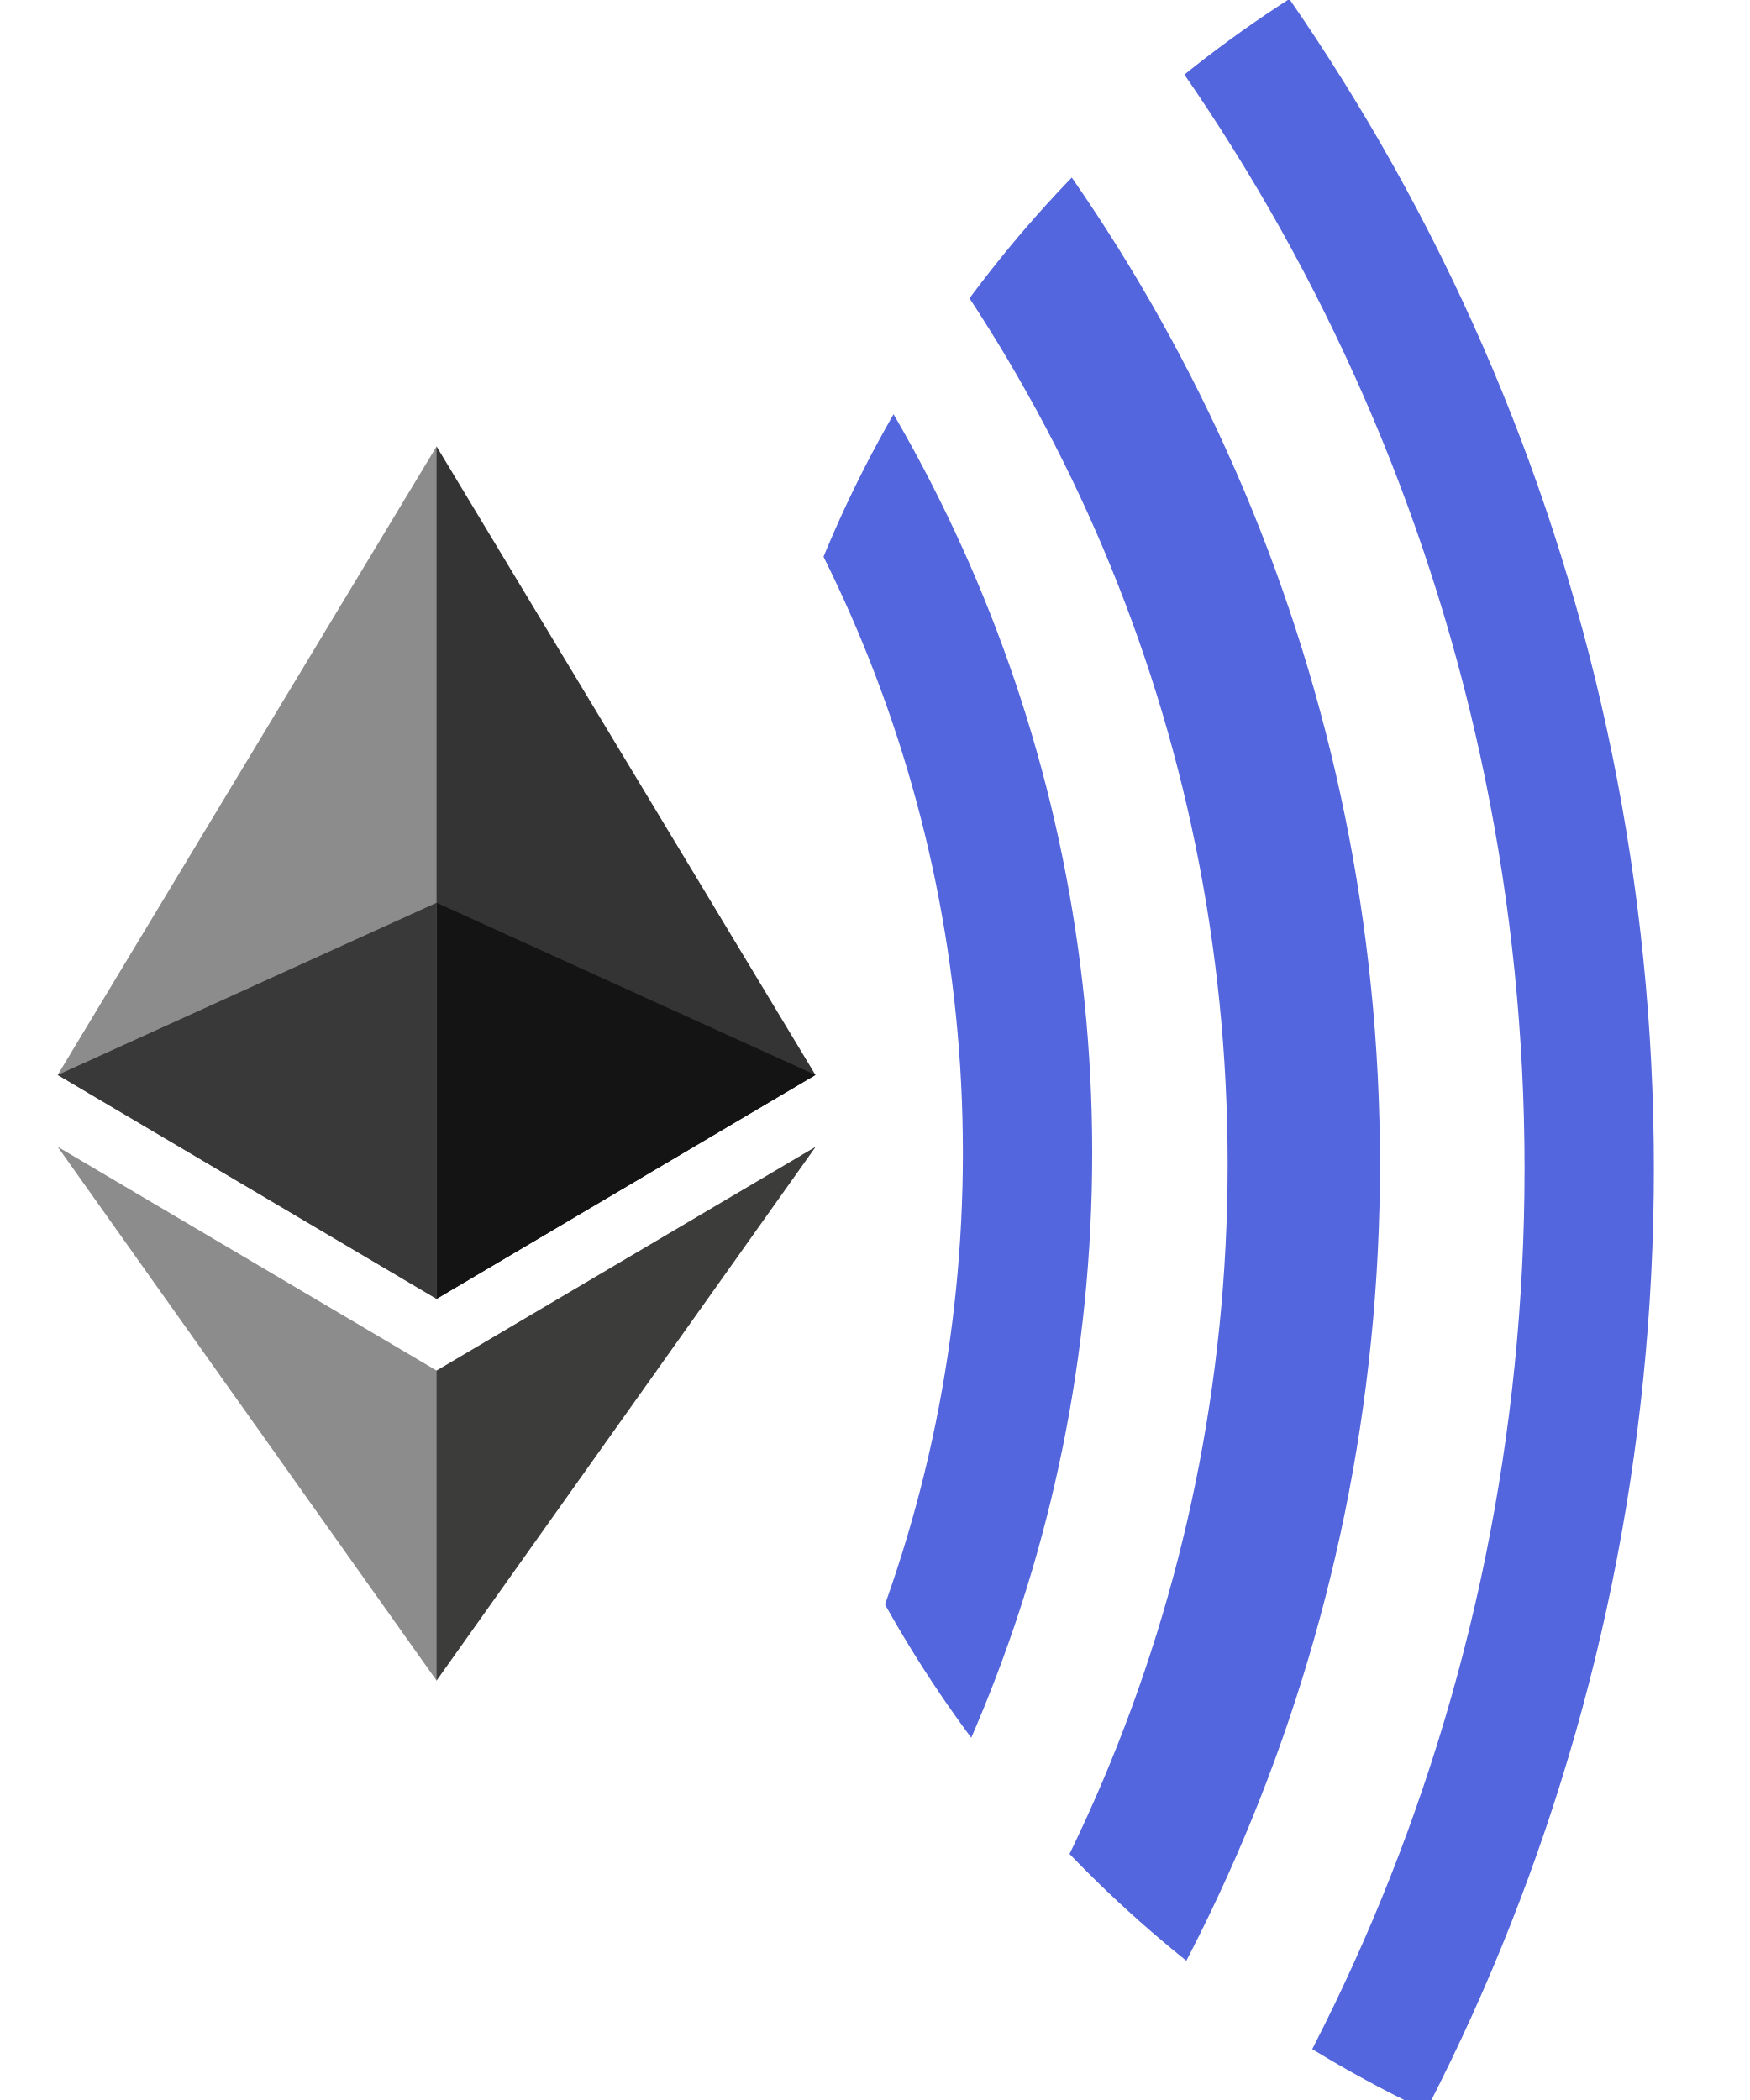
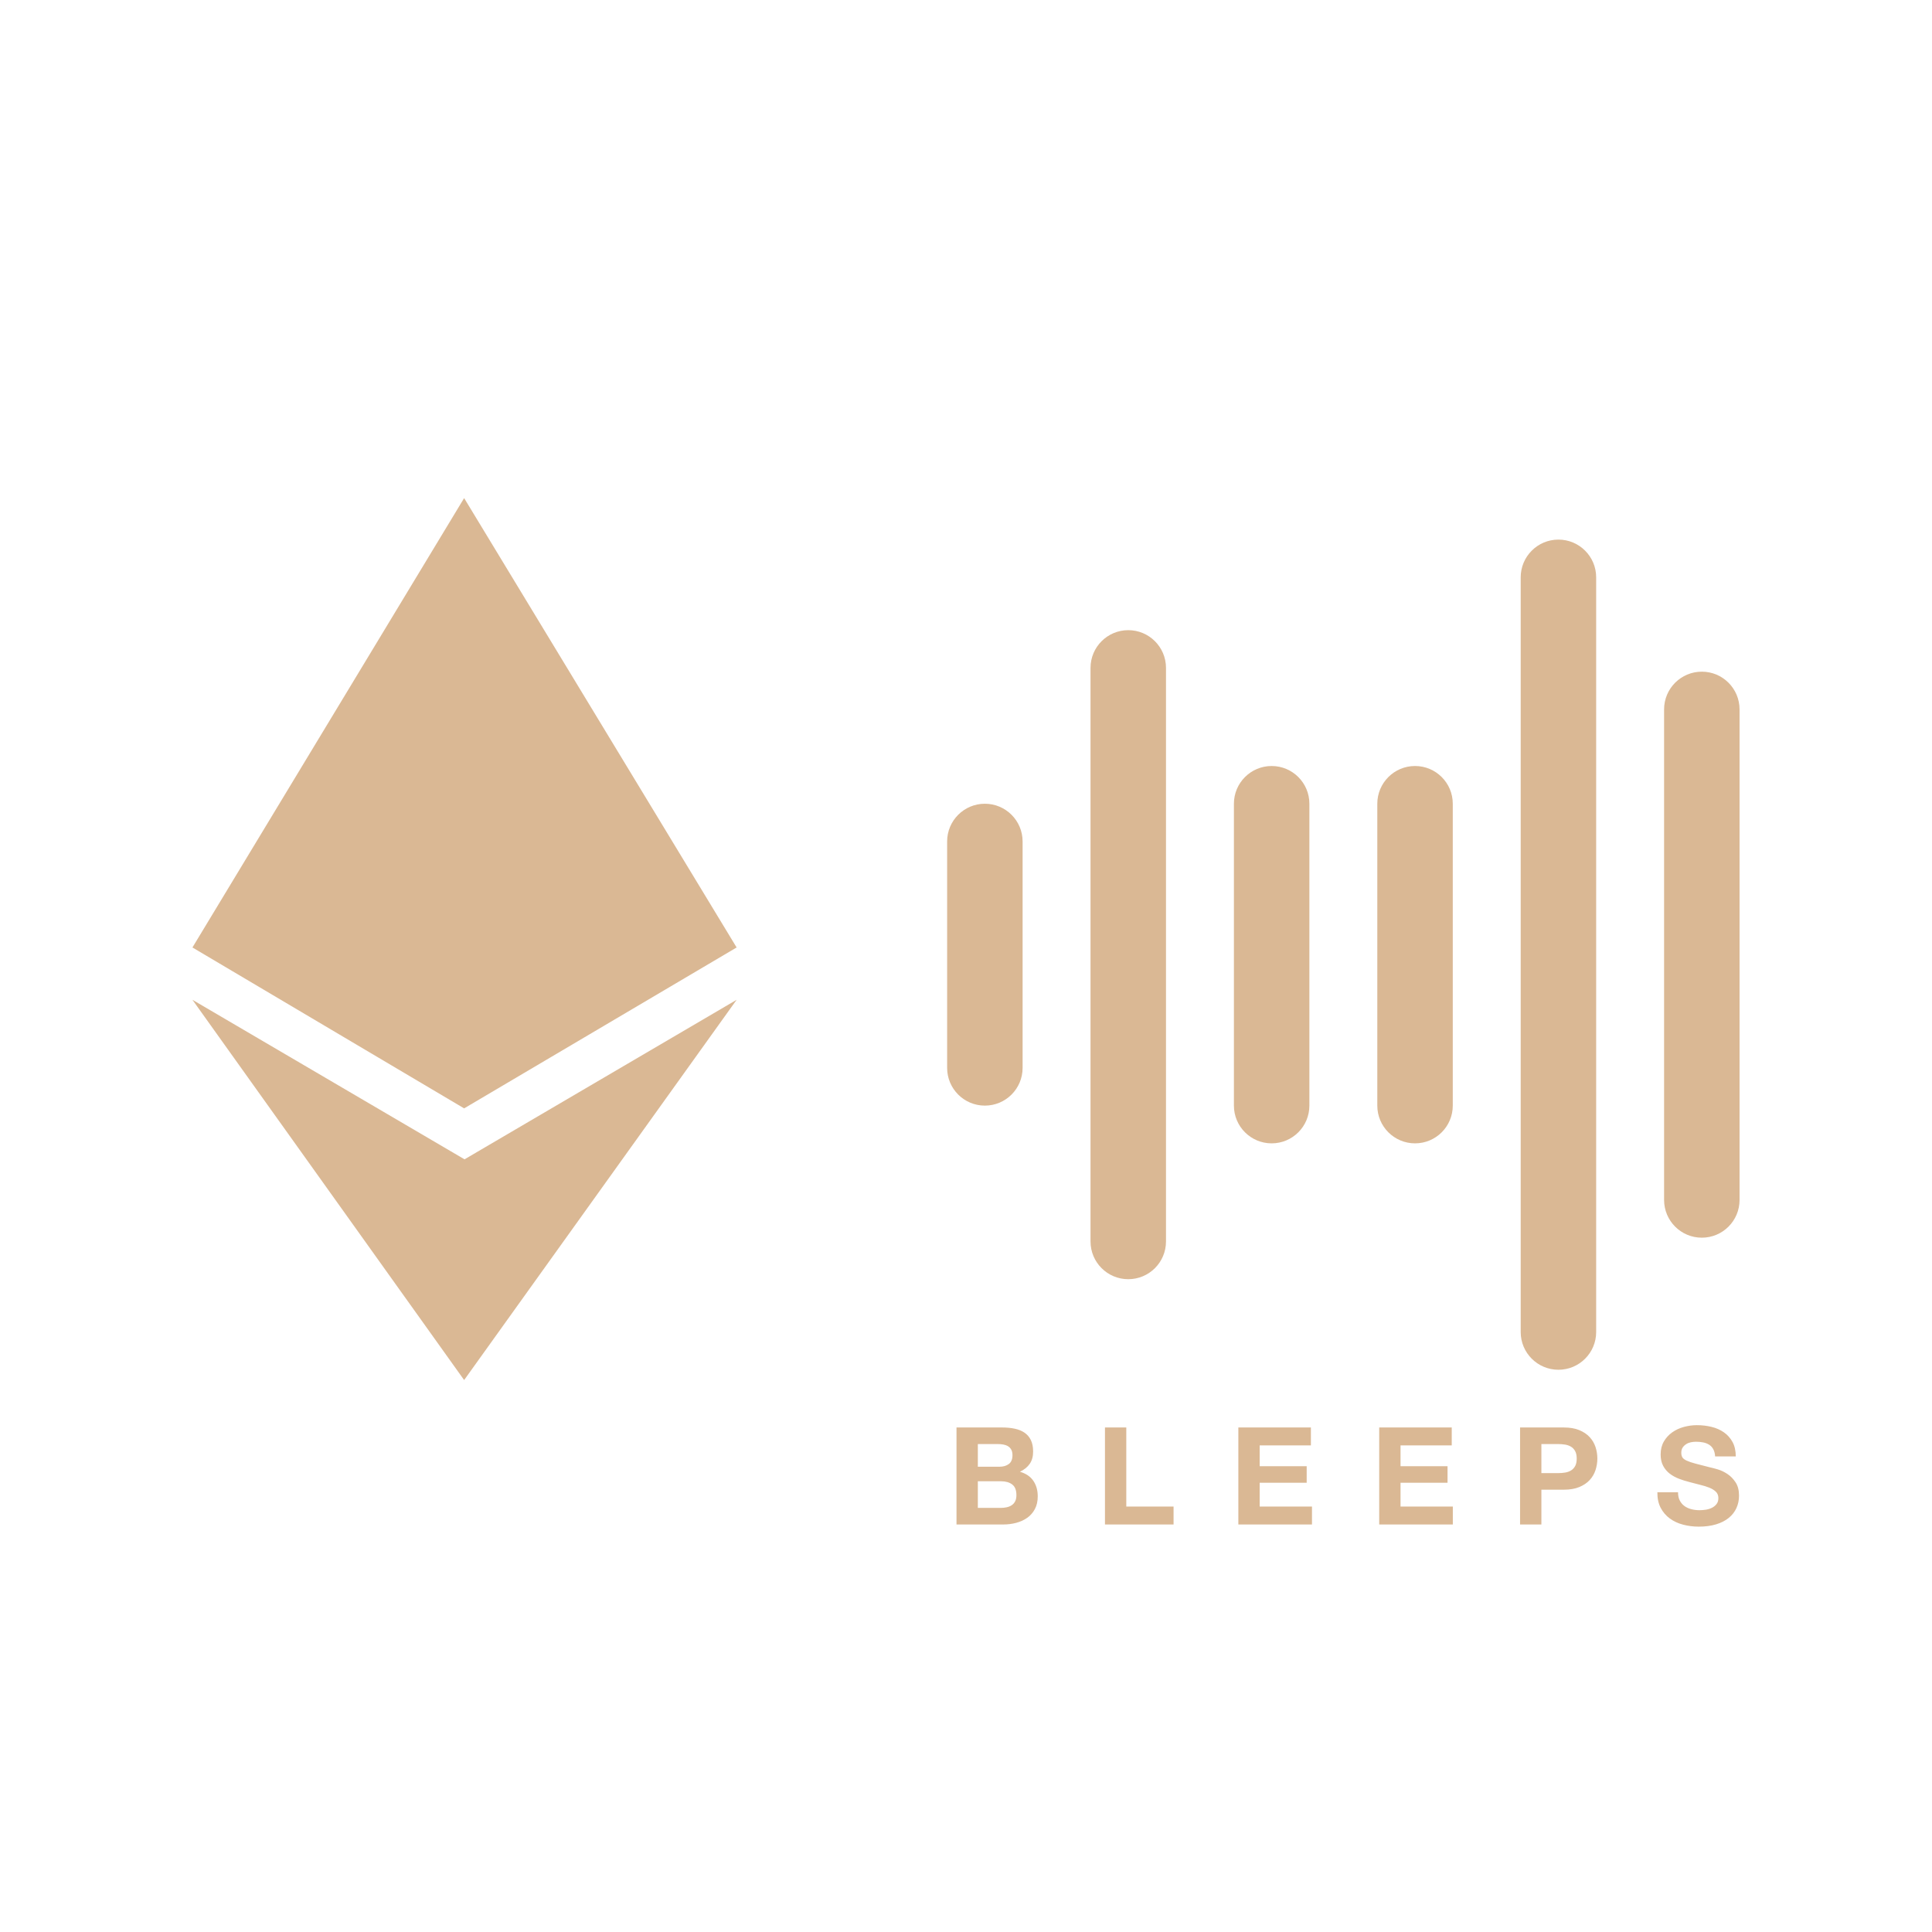
- <svg xmlns="http://www.w3.org/2000/svg" width="86.761mm" height="104.163mm" viewBox="0 0 86.761 104.163" version="1.1" id="svg2485">
-   <defs id="defs2479">
-     <clipPath clipPathUnits="userSpaceOnUse" id="clipPath2352-0">
-       <circle style="fill:none;stroke:#5466dd;stroke-width:20.838;stroke-opacity:1" id="circle2354-9" r="226.646" cy="-298.785" cx="-297.312" />
-     </clipPath>
-   </defs>
-   <g id="layer1" transform="translate(-40.7134,-109.8225)">
-     <rect style="fill:none;fill-opacity:1;stroke:none;stroke-width:5.541" id="rect3091" width="80.761" height="103.963" x="43.713" y="109.922" />
-     <g id="g1563-5" transform="matrix(0.1468376,0,0,0.1468376,43.57454,131.9645)">
-       <polygon fill="#343434" points="125.166,9.5 125.166,285.168 127.961,287.958 255.923,212.32 127.961,0 " id="polygon1551-6" />
-       <polygon fill="#8c8c8c" points="0,212.32 127.962,287.959 127.962,154.158 127.962,0 " id="polygon1553-2" />
-       <polygon fill="#3c3c3b" points="126.386,314.107 126.386,412.306 127.961,416.907 255.999,236.587 127.961,312.187 " id="polygon1555-9" />
-       <polygon fill="#8c8c8c" points="127.962,416.905 127.962,312.185 0,236.585 " id="polygon1557-1" />
-       <polygon fill="#141414" points="127.961,287.958 255.921,212.321 127.961,154.159 " id="polygon1559-2" />
-       <polygon fill="#393939" points="0.001,212.321 127.961,287.958 127.961,154.159 " id="polygon1561-7" />
-     </g>
-     <g id="g2298-3" transform="matrix(0.2645833,0,0,0.2645833,215.6883,239.3154)" clip-path="url(#clipPath2352-0)">
-       <circle style="fill:none;stroke:#5466dd;stroke-width:24.238;stroke-opacity:1" id="path2134-6-6" r="263.63" cy="-273.304" cx="-732.349" />
-       <circle style="fill:none;stroke:#5466dd;stroke-width:28.554;stroke-opacity:1" id="path2134-3-7-0" r="310.569" cy="-271.177" cx="-727.507" />
-       <circle style="fill:none;stroke:#5466dd;stroke-width:24.238;stroke-opacity:1" id="path2293-6" r="373.658" cy="-270.348" cx="-737.097" />
+ <svg xmlns="http://www.w3.org/2000/svg" width="512px" height="512px" viewBox="0 0 512 512" version="1.1">
+   <g id="Symbols" stroke="none" stroke-width="1" fill="none" fill-rule="evenodd">
+     <g id="Bleeps/Logo" fill="#DAB894">
+       <path d="M265.94,404 C267.092,404 268.214,403.856 269.306,403.568 C270.398,403.28 271.37,402.836 272.222,402.236 C273.074,401.636 273.752,400.862 274.256,399.914 C274.76,398.966 275.012,397.844 275.012,396.548 C275.012,394.94 274.622,393.566 273.842,392.426 C273.062,391.286 271.88,390.488 270.296,390.032 C271.448,389.48 272.318,388.772 272.906,387.908 C273.494,387.044 273.788,385.964 273.788,384.668 C273.788,383.468 273.59,382.46 273.194,381.644 C272.798,380.828 272.24,380.174 271.52,379.682 C270.8,379.19 269.936,378.836 268.928,378.62 C267.92,378.404 266.804,378.296 265.58,378.296 L253.484,378.296 L253.484,404 L265.94,404 Z M264.86,388.7 L259.136,388.7 L259.136,382.688 L264.428,382.688 C264.932,382.688 265.418,382.73 265.886,382.814 C266.354,382.898 266.768,383.048 267.128,383.264 C267.488,383.48 267.776,383.78 267.992,384.164 C268.208,384.548 268.316,385.04 268.316,385.64 C268.316,386.72 267.992,387.5 267.344,387.98 C266.696,388.46 265.868,388.7 264.86,388.7 Z M265.184,399.608 L259.136,399.608 L259.136,392.552 L265.292,392.552 C266.516,392.552 267.5,392.834 268.244,393.398 C268.988,393.962 269.36,394.904 269.36,396.224 C269.36,396.896 269.246,397.448 269.018,397.88 C268.79,398.312 268.484,398.654 268.1,398.906 C267.716,399.158 267.272,399.338 266.768,399.446 C266.264,399.554 265.736,399.608 265.184,399.608 Z M311.008,404 L311.008,399.248 L298.48,399.248 L298.48,378.296 L292.828,378.296 L292.828,404 L311.008,404 Z M347.688,404 L347.688,399.248 L333.828,399.248 L333.828,392.948 L346.284,392.948 L346.284,388.556 L333.828,388.556 L333.828,383.048 L347.4,383.048 L347.4,378.296 L328.176,378.296 L328.176,404 L347.688,404 Z M385.016,404 L385.016,399.248 L371.156,399.248 L371.156,392.948 L383.612,392.948 L383.612,388.556 L371.156,388.556 L371.156,383.048 L384.728,383.048 L384.728,378.296 L365.504,378.296 L365.504,404 L385.016,404 Z M408.484,404 L408.484,394.784 L414.424,394.784 C416.032,394.784 417.4,394.55 418.528,394.082 C419.656,393.614 420.574,392.996 421.282,392.228 C421.99,391.46 422.506,390.578 422.83,389.582 C423.154,388.586 423.316,387.572 423.316,386.54 C423.316,385.484 423.154,384.464 422.83,383.48 C422.506,382.496 421.99,381.62 421.282,380.852 C420.574,380.084 419.656,379.466 418.528,378.998 C417.4,378.53 416.032,378.296 414.424,378.296 L402.832,378.296 L402.832,404 L408.484,404 Z M412.876,390.392 L408.484,390.392 L408.484,382.688 L412.876,382.688 C413.524,382.688 414.148,382.736 414.748,382.832 C415.348,382.928 415.876,383.114 416.332,383.39 C416.788,383.666 417.154,384.056 417.43,384.56 C417.706,385.064 417.844,385.724 417.844,386.54 C417.844,387.356 417.706,388.016 417.43,388.52 C417.154,389.024 416.788,389.414 416.332,389.69 C415.876,389.966 415.348,390.152 414.748,390.248 C414.148,390.344 413.524,390.392 412.876,390.392 Z M450.168,404.576 C451.92,404.576 453.462,404.372 454.794,403.964 C456.126,403.556 457.242,402.986 458.142,402.254 C459.042,401.522 459.72,400.652 460.176,399.644 C460.632,398.636 460.86,397.544 460.86,396.368 C460.86,394.928 460.554,393.746 459.942,392.822 C459.33,391.898 458.604,391.16 457.764,390.608 C456.924,390.056 456.078,389.654 455.226,389.402 C454.374,389.15 453.708,388.976 453.228,388.88 C451.62,388.472 450.318,388.136 449.322,387.872 C448.326,387.608 447.546,387.344 446.982,387.08 C446.418,386.816 446.04,386.528 445.848,386.216 C445.656,385.904 445.56,385.496 445.56,384.992 C445.56,384.44 445.68,383.984 445.92,383.624 C446.16,383.264 446.466,382.964 446.838,382.724 C447.21,382.484 447.624,382.316 448.08,382.22 C448.536,382.124 448.992,382.076 449.448,382.076 C450.144,382.076 450.786,382.136 451.374,382.256 C451.962,382.376 452.484,382.58 452.94,382.868 C453.396,383.156 453.762,383.552 454.038,384.056 C454.314,384.56 454.476,385.196 454.524,385.964 L459.996,385.964 C459.996,384.476 459.714,383.21 459.15,382.166 C458.586,381.122 457.824,380.264 456.864,379.592 C455.904,378.92 454.806,378.434 453.57,378.134 C452.334,377.834 451.044,377.684 449.7,377.684 C448.548,377.684 447.396,377.84 446.244,378.152 C445.092,378.464 444.06,378.944 443.148,379.592 C442.236,380.24 441.498,381.05 440.934,382.022 C440.37,382.994 440.088,384.14 440.088,385.46 C440.088,386.636 440.31,387.638 440.754,388.466 C441.198,389.294 441.78,389.984 442.5,390.536 C443.22,391.088 444.036,391.538 444.948,391.886 C445.86,392.234 446.796,392.528 447.756,392.768 C448.692,393.032 449.616,393.272 450.528,393.488 C451.44,393.704 452.256,393.956 452.976,394.244 C453.696,394.532 454.278,394.892 454.722,395.324 C455.166,395.756 455.388,396.32 455.388,397.016 C455.388,397.664 455.22,398.198 454.884,398.618 C454.548,399.038 454.128,399.368 453.624,399.608 C453.12,399.848 452.58,400.01 452.004,400.094 C451.428,400.178 450.888,400.22 450.384,400.22 C449.64,400.22 448.92,400.13 448.224,399.95 C447.528,399.77 446.922,399.494 446.406,399.122 C445.89,398.75 445.476,398.264 445.164,397.664 C444.852,397.064 444.696,396.332 444.696,395.468 L439.224,395.468 C439.2,397.052 439.488,398.42 440.088,399.572 C440.688,400.724 441.498,401.672 442.518,402.416 C443.538,403.16 444.714,403.706 446.046,404.054 C447.378,404.402 448.752,404.576 450.168,404.576 Z" id="BLEEPS" fill-rule="nonzero" />
+       <g id="Group" transform="translate(251, 143)">
+         <rect id="Rectangle" x="0" y="70" width="20" height="80" rx="10" />
+         <rect id="Rectangle" x="38" y="24" width="20" height="172" rx="10" />
+         <rect id="Rectangle" x="76" y="60" width="20" height="100" rx="10" />
+         <rect id="Rectangle" x="114" y="60" width="20" height="100" rx="10" />
+         <rect id="Rectangle" x="152" y="0" width="20" height="220" rx="10" />
+         <rect id="Rectangle" x="190" y="35" width="20" height="150" rx="10" />
+       </g>
+       <polygon id="Triangle" points="123 132 195.213 251.09 123 293.73 51 251.09" />
+       <polygon id="Triangle" transform="translate(123.1067, 315.3446) scale(1, -1) translate(-123.1067, -315.3446) " points="123 264.96 195.213 365.73 123.107 323.456 51 365.73" />
    </g>
  </g>
</svg>
